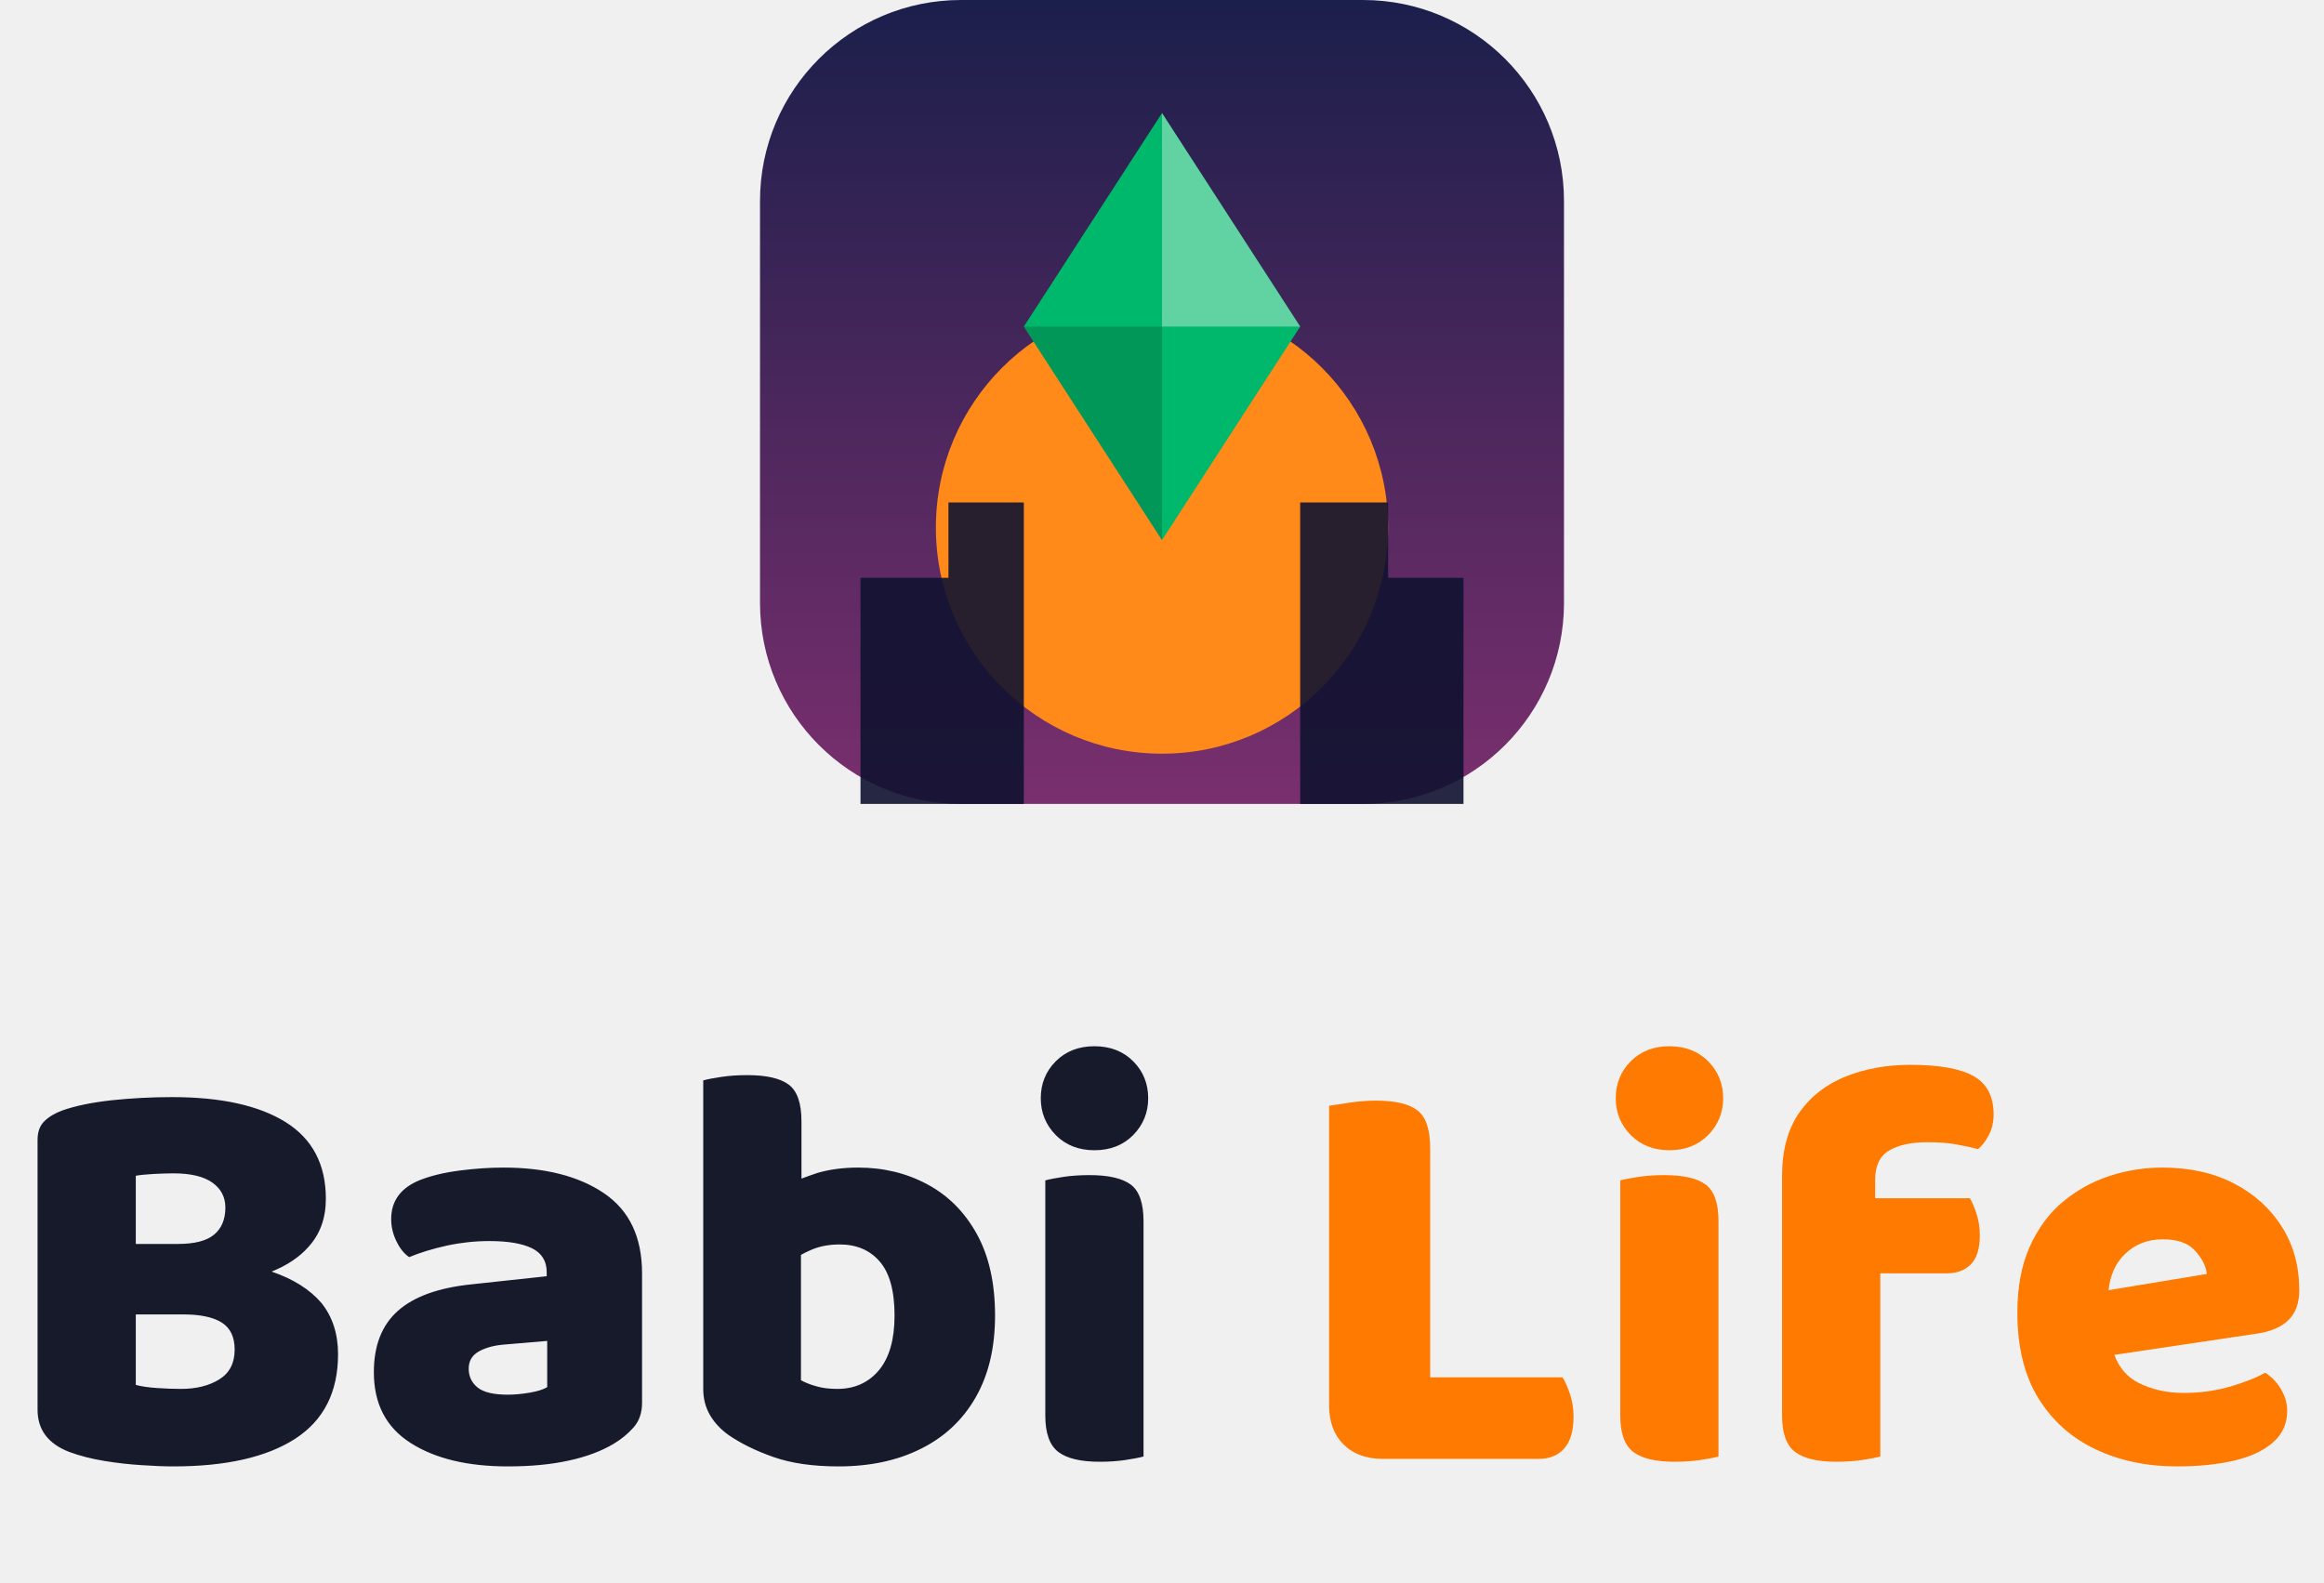
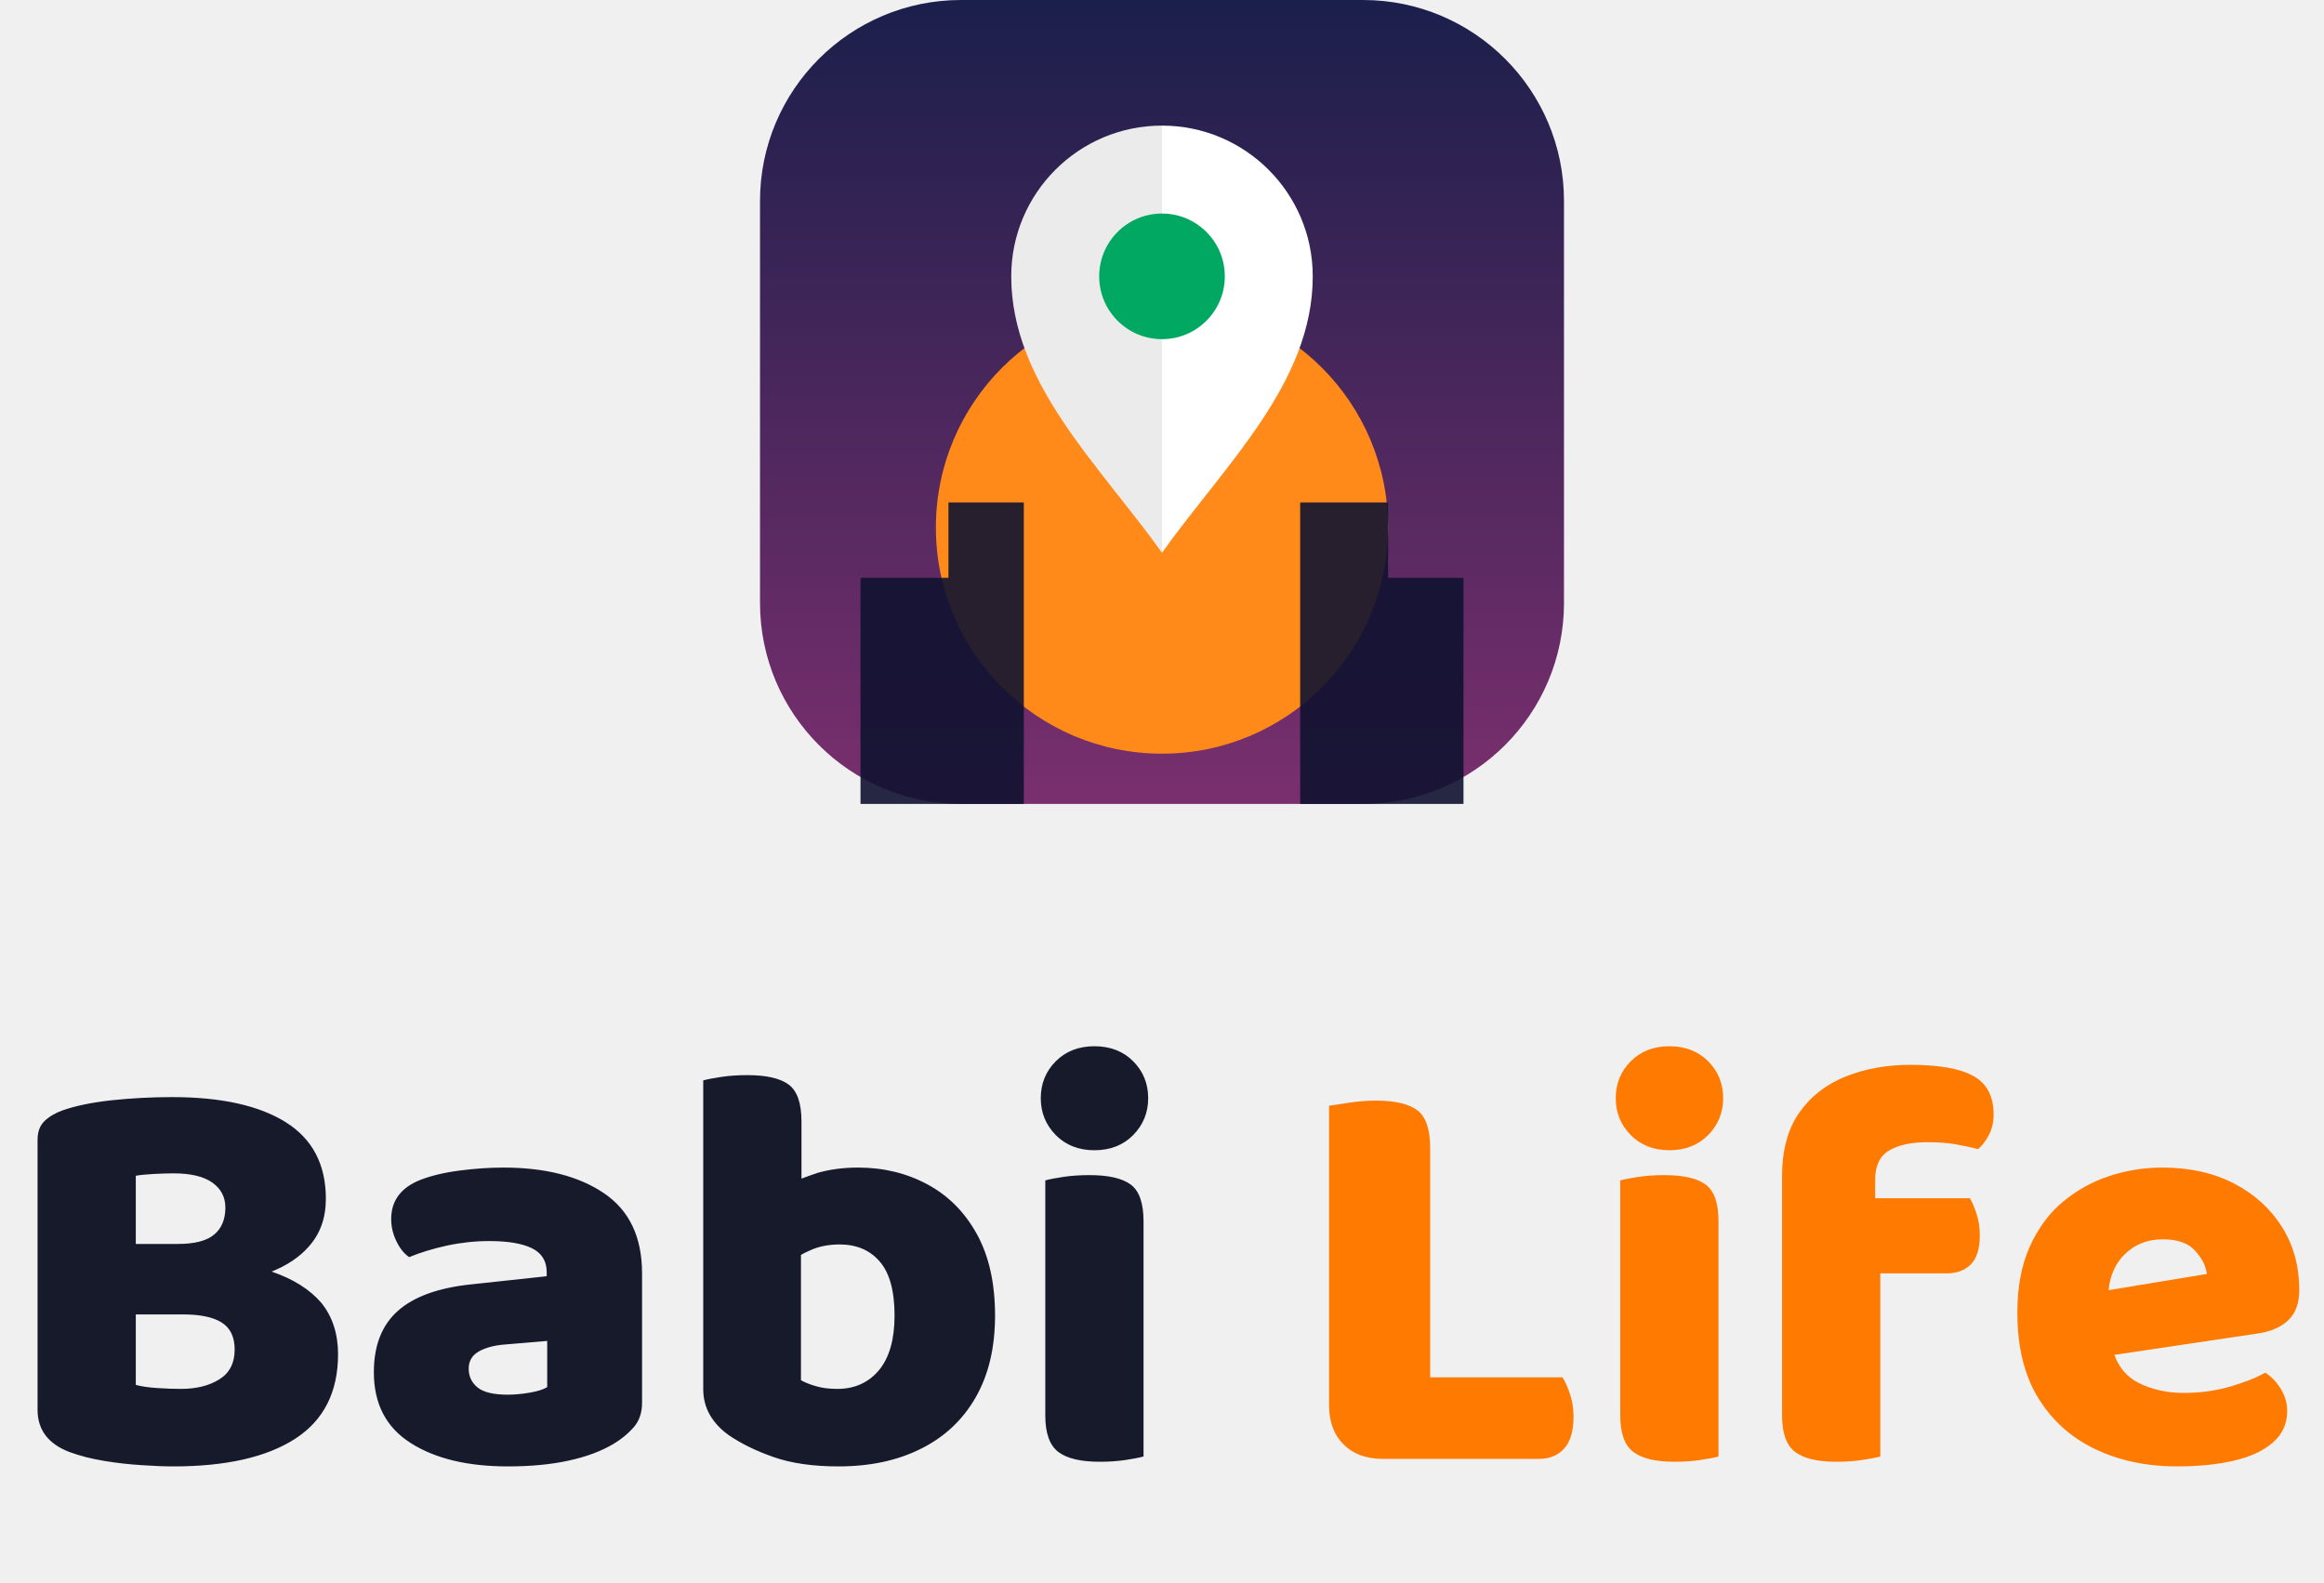
<svg xmlns="http://www.w3.org/2000/svg" viewBox="0 0 185 126">
  <g transform="translate(60.5 0)">
    <defs>
      <linearGradient id="d" x1="0" y1="0" x2="0" y2="1">
        <stop offset="0" stop-color="#1b1f4b" />
        <stop offset="1" stop-color="#7a2f6e" />
      </linearGradient>
    </defs>
    <rect width="64" height="64" rx="16" fill="url(#d)" />
    <circle cx="32" cy="42" r="18" fill="#ff8a1a" />
    <path d="M8 64V46h7v-6h6v24M43 64V40h7v6h6v18" fill="#0f1230" opacity="0.9" />
-     <path d="M32 9 43 26 32 43 21 26Z" fill="#00b86b" />
-     <path d="M32 9 43 26H32Z" fill="#fff" opacity="0.38" />
-     <path d="M21 26h11v17Z" fill="#000" opacity="0.18" />
+     <path d="M32 44C27 37 20 30.5 20 22a12 12 0 0 1 24 0c0 8.5-7 15-12 22Z" fill="#fff" />
+     <path d="M32 44C27 37 20 30.5 20 22A12 12 0 0 1 32 10Z" fill="#000" opacity="0.08" />
+     <circle cx="32" cy="22" r="5" fill="#00a862" />
  </g>
  <path d="M21.62 101.23L21.62 101.23Q24.20 102.11 25.58 103.72L25.58 103.72Q26.91 105.37 26.91 107.81L26.91 107.81Q26.91 112.32 23.51 114.53Q20.10 116.74 13.80 116.74L13.80 116.74Q12.74 116.74 11.27 116.64Q9.80 116.55 8.28 116.30Q6.76 116.05 5.52 115.59L5.52 115.59Q2.99 114.62 2.99 112.23L2.99 112.23L2.99 90.75Q2.99 89.78 3.54 89.25Q4.09 88.72 4.97 88.40L4.97 88.40Q6.53 87.85 8.90 87.59Q11.27 87.34 13.71 87.34L13.71 87.34Q19.55 87.34 22.75 89.34Q25.94 91.34 25.94 95.44L25.94 95.44Q25.94 97.74 24.56 99.26L24.56 99.26Q23.46 100.50 21.62 101.23ZM14.58 104.64L14.58 104.64L10.81 104.64L10.81 110.25Q11.45 110.43 12.49 110.50Q13.52 110.57 14.40 110.57L14.40 110.57Q16.24 110.57 17.46 109.81Q18.68 109.05 18.68 107.44L18.68 107.44Q18.68 105.93 17.64 105.28Q16.61 104.64 14.58 104.64ZM10.81 99.03L14.17 99.03Q16.15 99.03 17.04 98.29Q17.94 97.55 17.94 96.13L17.94 96.13Q17.94 94.89 16.91 94.15Q15.87 93.41 13.80 93.41L13.80 93.41Q13.11 93.41 12.21 93.46Q11.32 93.51 10.81 93.60L10.81 93.60L10.81 99.03ZM40.43 111.03L40.43 111.03Q41.22 111.03 42.16 110.87Q43.10 110.71 43.56 110.43L43.56 110.43L43.56 106.75L40.25 107.03Q38.96 107.12 38.13 107.58Q37.31 108.04 37.31 108.96L37.31 108.96Q37.31 109.88 38.02 110.46Q38.73 111.03 40.43 111.03ZM40.07 92.95L40.07 92.95Q45.08 92.95 48.09 95.00Q51.11 97.05 51.11 101.37L51.11 101.37L51.11 111.68Q51.11 112.87 50.44 113.63Q49.77 114.39 48.85 114.94L48.85 114.94Q47.38 115.82 45.26 116.28Q43.15 116.74 40.43 116.74L40.43 116.74Q35.60 116.74 32.68 114.87Q29.76 113.01 29.76 109.24L29.76 109.24Q29.76 106.06 31.67 104.36Q33.58 102.66 37.49 102.25L37.49 102.25L43.52 101.60L43.52 101.28Q43.52 99.95 42.34 99.37Q41.17 98.80 38.96 98.80L38.96 98.80Q37.26 98.80 35.58 99.16Q33.90 99.53 32.57 100.08L32.57 100.08Q31.97 99.67 31.56 98.82Q31.14 97.97 31.14 97.05L31.14 97.05Q31.14 94.84 33.49 93.92L33.49 93.92Q34.82 93.41 36.64 93.18Q38.46 92.95 40.07 92.95ZM68.31 92.95L68.31 92.95Q71.35 92.95 73.83 94.29Q76.31 95.62 77.76 98.24Q79.21 100.87 79.21 104.73L79.21 104.73Q79.21 108.55 77.67 111.24Q76.13 113.93 73.32 115.33Q70.52 116.74 66.75 116.74L66.75 116.74Q63.71 116.74 61.59 116Q59.48 115.26 58.01 114.25L58.01 114.25Q57.04 113.56 56.51 112.64Q55.98 111.72 55.98 110.57L55.98 110.57L55.98 86.01Q56.49 85.87 57.43 85.73Q58.37 85.59 59.48 85.59L59.48 85.59Q61.78 85.59 62.79 86.35Q63.80 87.11 63.80 89.27L63.80 89.27L63.80 93.83Q64.40 93.60 65.09 93.37L65.09 93.37Q66.56 92.95 68.31 92.95ZM63.76 99.90L63.76 99.90L63.76 109.88Q64.26 110.16 64.98 110.36Q65.69 110.57 66.65 110.57L66.65 110.57Q68.72 110.57 69.97 109.08Q71.21 107.58 71.21 104.73L71.21 104.73Q71.21 101.79 70.03 100.43Q68.86 99.07 66.84 99.07L66.84 99.07Q65.46 99.07 64.40 99.58L64.40 99.58Q64.08 99.72 63.76 99.90ZM83.21 112.69L83.21 103.86L83.21 93.97Q83.72 93.83 84.66 93.69Q85.61 93.55 86.71 93.55L86.71 93.55Q89.01 93.55 90.02 94.31Q91.03 95.07 91.03 97.23L91.03 97.23L91.03 115.95Q90.53 116.09 89.59 116.23Q88.64 116.37 87.54 116.37L87.54 116.37Q85.28 116.37 84.25 115.59Q83.21 114.80 83.21 112.69L83.21 112.69ZM82.85 87.43L82.85 87.43Q82.85 85.69 84.04 84.49Q85.24 83.29 87.12 83.29Q89.01 83.29 90.21 84.49Q91.40 85.69 91.40 87.43L91.40 87.43Q91.40 89.14 90.21 90.36Q89.01 91.57 87.12 91.57Q85.24 91.57 84.04 90.36Q82.85 89.14 82.85 87.43Z" fill="#161a2b" />
  <path d="M122.50 116.14L110.08 116.14Q108.10 116.14 106.95 114.99Q105.80 113.84 105.80 111.86L105.80 111.86L105.80 88.03Q106.35 87.94 107.43 87.78Q108.51 87.62 109.53 87.62L109.53 87.62Q111.83 87.62 112.84 88.40Q113.85 89.18 113.85 91.44L113.85 91.44L113.85 109.65L124.38 109.65Q124.71 110.16 124.98 110.99Q125.26 111.81 125.26 112.78L125.26 112.78Q125.26 114.48 124.52 115.31Q123.79 116.14 122.50 116.14L122.50 116.14ZM128.98 112.69L128.98 103.86L128.98 93.97Q129.49 93.83 130.43 93.69Q131.38 93.55 132.48 93.55L132.48 93.55Q134.78 93.55 135.79 94.31Q136.80 95.07 136.80 97.23L136.80 97.23L136.80 115.95Q136.30 116.09 135.35 116.23Q134.41 116.37 133.31 116.37L133.31 116.37Q131.05 116.37 130.02 115.59Q128.98 114.80 128.98 112.69L128.98 112.69ZM128.62 87.43L128.62 87.43Q128.62 85.69 129.81 84.49Q131.01 83.29 132.89 83.29Q134.78 83.29 135.98 84.49Q137.17 85.69 137.17 87.43L137.17 87.43Q137.17 89.14 135.98 90.36Q134.78 91.57 132.89 91.57Q131.01 91.57 129.81 90.36Q128.62 89.14 128.62 87.43ZM149.27 93.92L149.27 93.92L149.27 95.39L156.81 95.39Q157.09 95.85 157.34 96.63Q157.60 97.42 157.60 98.34L157.60 98.34Q157.60 99.95 156.88 100.66Q156.17 101.37 154.97 101.37L154.97 101.37L149.68 101.37L149.68 115.95Q149.18 116.09 148.23 116.23Q147.29 116.37 146.19 116.37L146.19 116.37Q143.93 116.37 142.90 115.59Q141.86 114.80 141.86 112.69L141.86 112.69L141.86 93.64Q141.86 90.52 143.24 88.56Q144.62 86.61 146.95 85.69Q149.27 84.77 152.08 84.77L152.08 84.77Q155.48 84.77 157.09 85.66Q158.70 86.56 158.70 88.72L158.70 88.72Q158.70 89.64 158.31 90.38Q157.92 91.11 157.46 91.48L157.46 91.48Q156.58 91.25 155.64 91.09Q154.70 90.93 153.46 90.93L153.46 90.93Q151.48 90.93 150.37 91.60Q149.27 92.26 149.27 93.92ZM179.72 106.16L168.31 107.86Q168.87 109.38 170.20 110.07L170.20 110.07Q171.81 110.89 173.83 110.89L173.83 110.89Q175.77 110.89 177.51 110.39Q179.26 109.88 180.32 109.28L180.32 109.28Q181.06 109.74 181.56 110.57Q182.07 111.40 182.07 112.32L182.07 112.32Q182.07 113.84 180.94 114.83Q179.81 115.82 177.84 116.28Q175.86 116.74 173.28 116.74L173.28 116.74Q169.69 116.74 166.82 115.38Q163.94 114.02 162.26 111.31Q160.59 108.59 160.59 104.50L160.59 104.50Q160.59 101.46 161.57 99.26Q162.56 97.05 164.22 95.67Q165.88 94.29 167.92 93.62Q169.97 92.95 172.13 92.95L172.13 92.95Q175.40 92.95 177.84 94.22Q180.27 95.48 181.65 97.67Q183.03 99.85 183.03 102.71L183.03 102.71Q183.03 104.27 182.16 105.10Q181.29 105.93 179.72 106.16L179.72 106.16ZM167.85 102.71L167.85 102.71L175.67 101.42Q175.58 100.50 174.75 99.58Q173.93 98.66 172.18 98.66L172.18 98.66Q170.34 98.66 169.14 99.85L169.14 99.85Q168.04 100.91 167.85 102.71Z" fill="#ff7a00" />
</svg>
